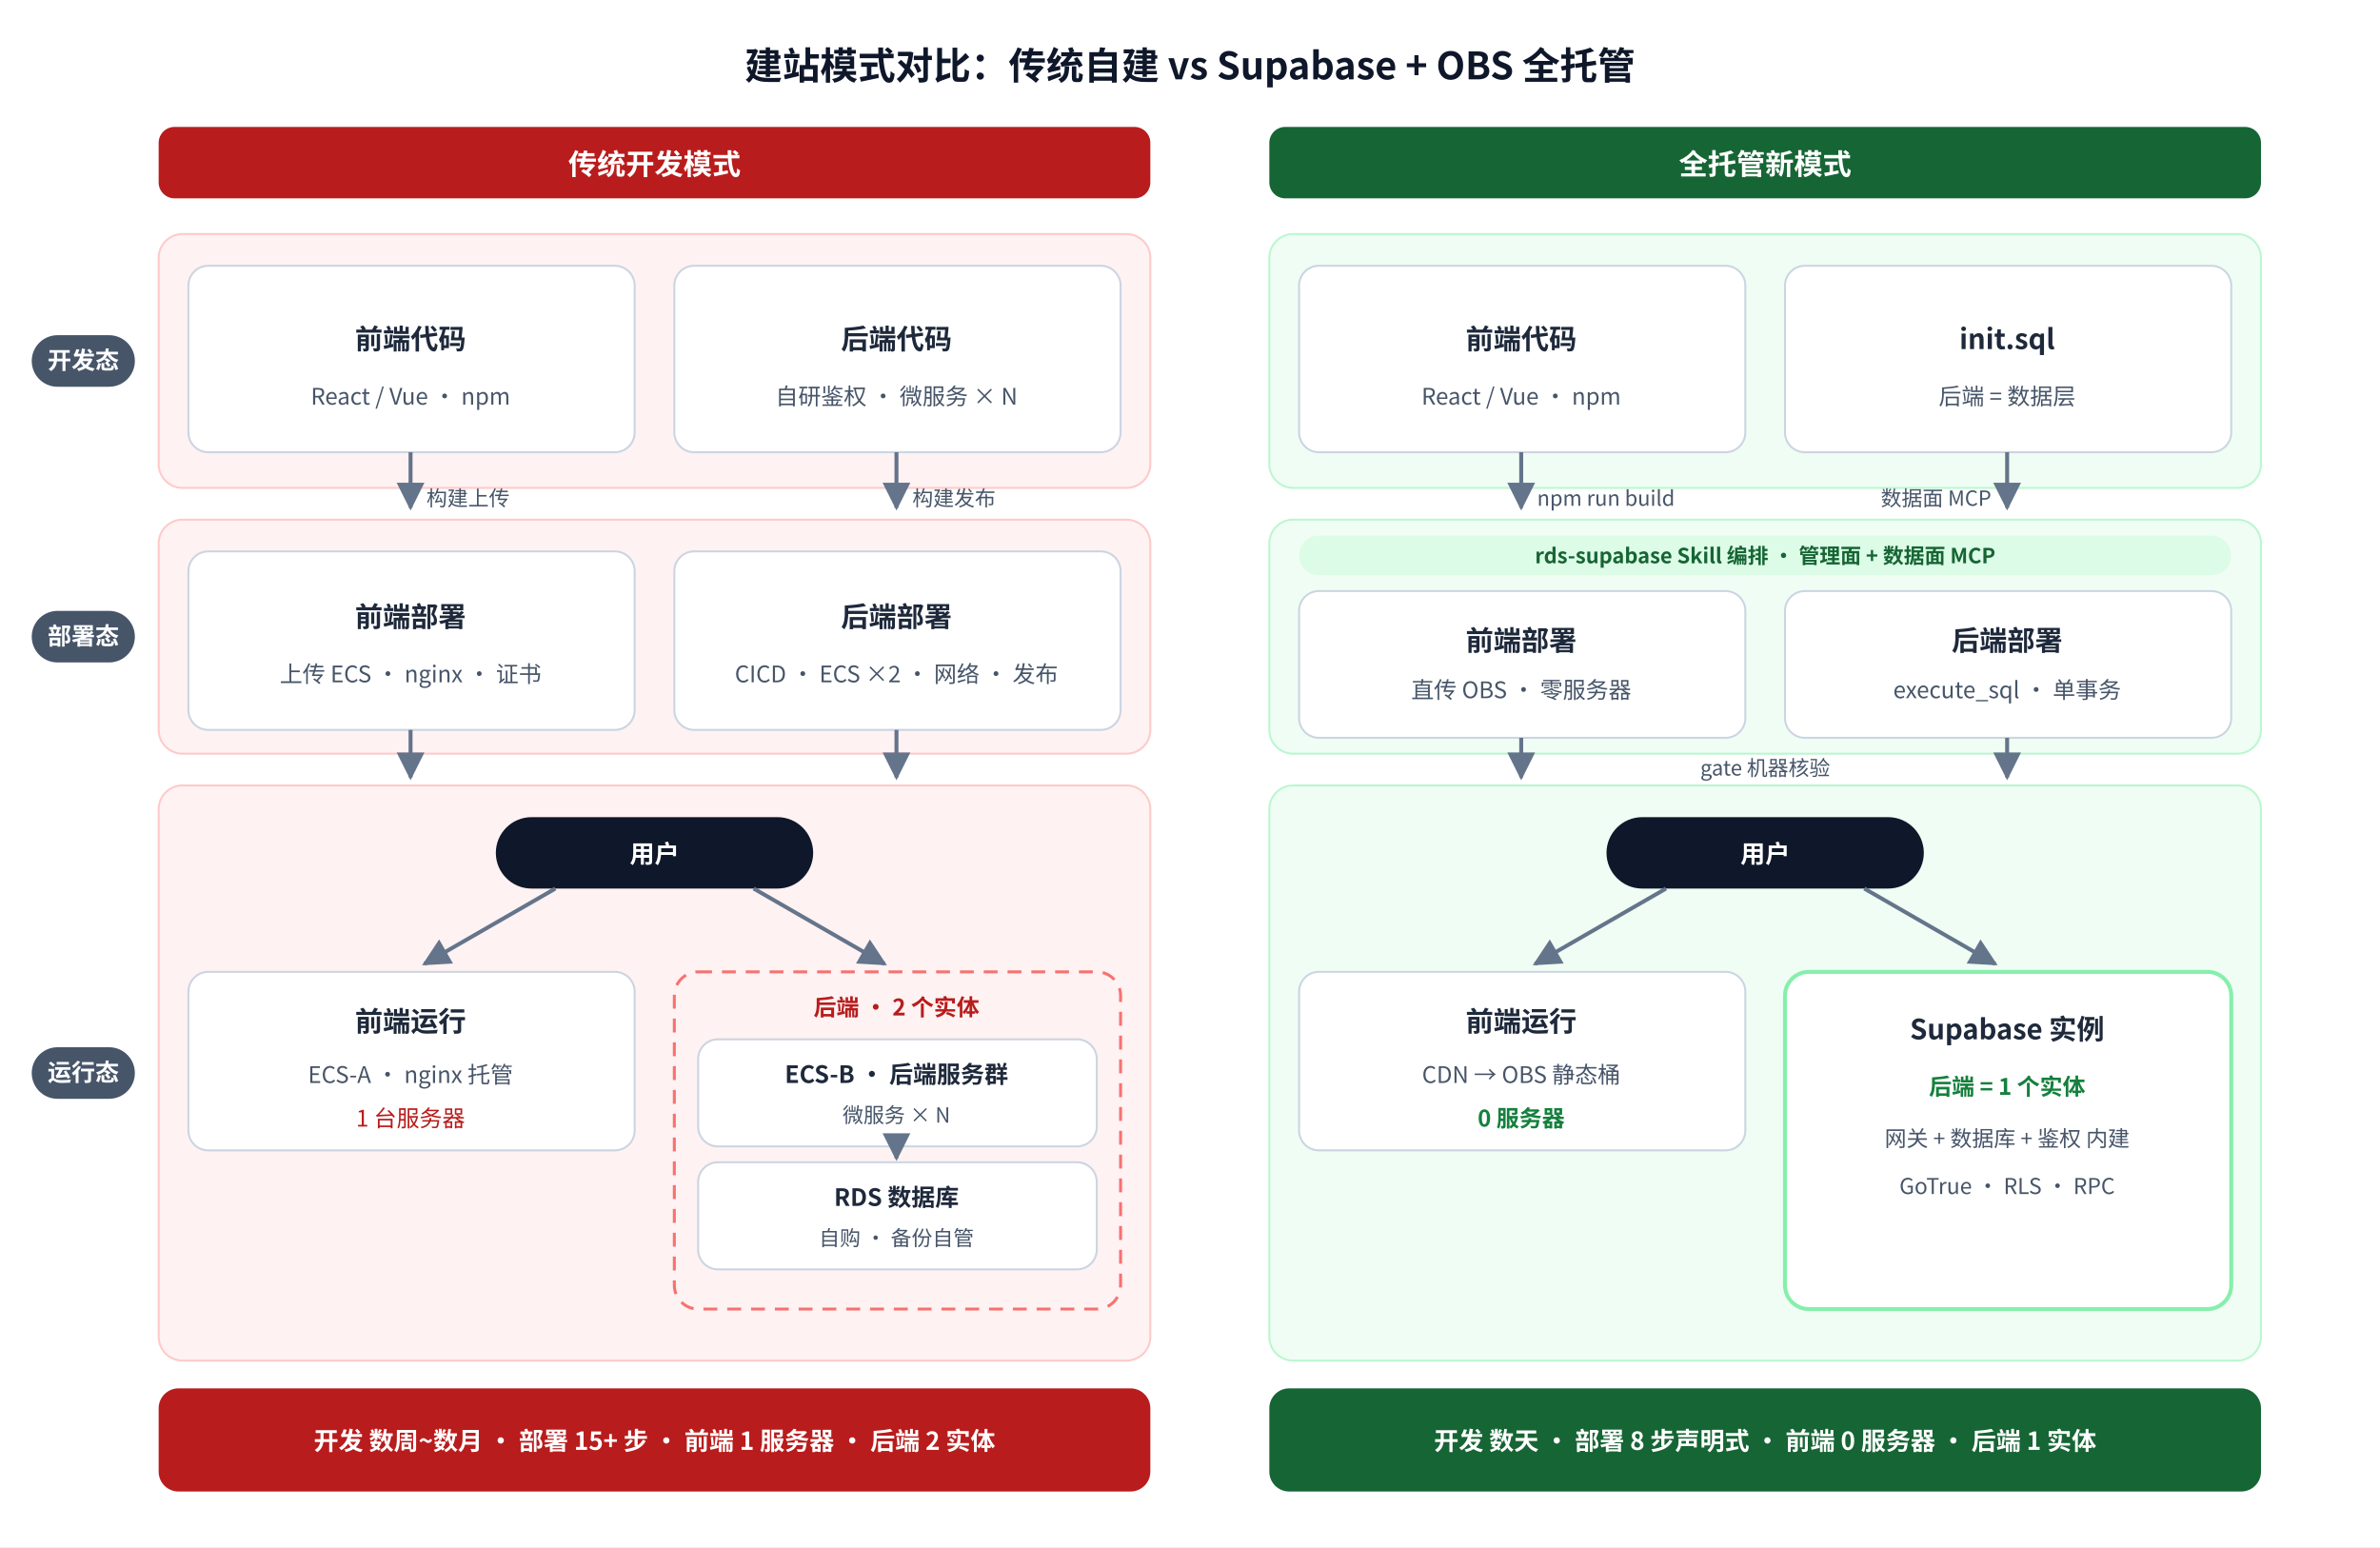
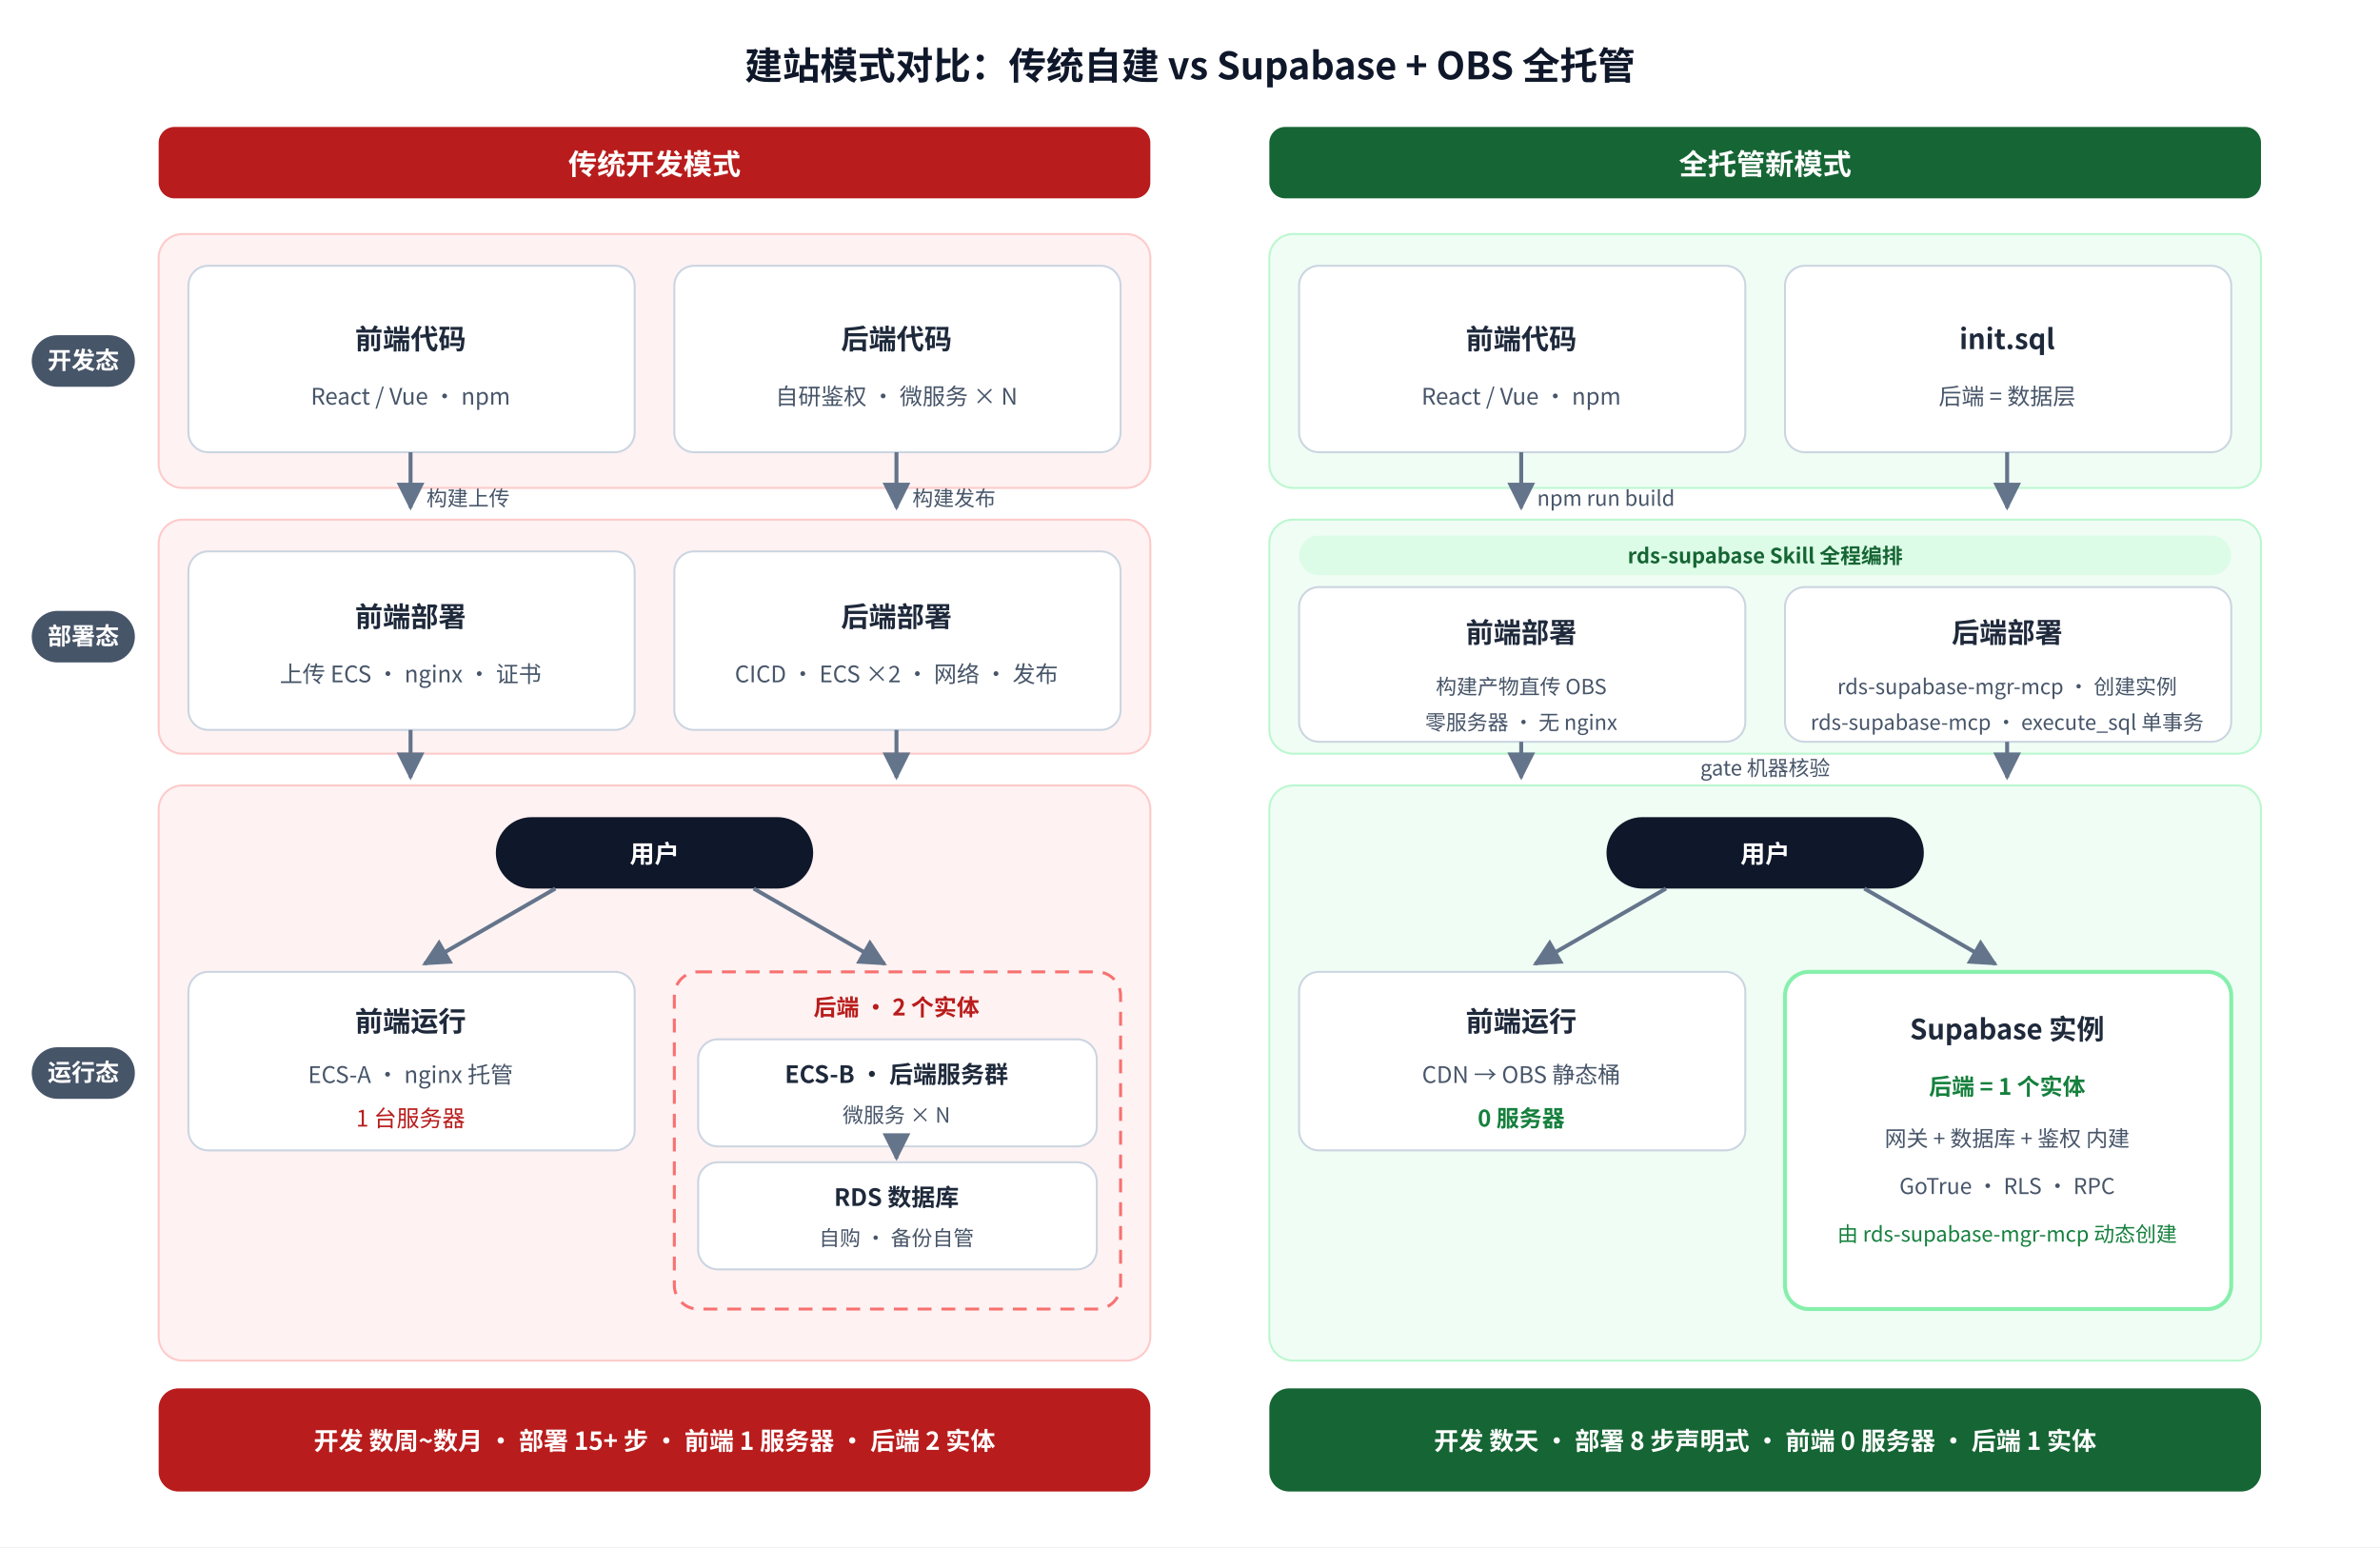
<svg xmlns="http://www.w3.org/2000/svg" viewBox="0 0 1200 780" width="1200" height="780" font-family="PingFang SC, Microsoft YaHei, Noto Sans CJK SC, sans-serif">
  <defs>
    <marker id="ah" viewBox="0 0 10 10" refX="9" refY="5" markerWidth="7" markerHeight="7" orient="auto-start-reverse">
      <path d="M0 0 L10 5 L0 10 z" fill="#64748B" />
    </marker>
  </defs>
  <rect x="0" y="0" width="1200" height="780" fill="#FFFFFF" />
  <text x="600" y="40" text-anchor="middle" font-size="19" font-weight="700" fill="#0F172A">建站模式对比：传统自建 vs Supabase + OBS 全托管</text>
  <rect x="80" y="64" width="500" height="36" rx="8" fill="#B91C1C" />
  <text x="330" y="88" text-anchor="middle" font-size="14.5" font-weight="700" fill="#FFFFFF">传统开发模式</text>
  <rect x="640" y="64" width="500" height="36" rx="8" fill="#166534" />
  <text x="890" y="88" text-anchor="middle" font-size="14.5" font-weight="700" fill="#FFFFFF">全托管新模式</text>
  <rect x="16" y="169" width="52" height="26" rx="13" fill="#475569" />
  <text x="42" y="186" text-anchor="middle" font-size="12" font-weight="700" fill="#FFFFFF">开发态</text>
  <rect x="16" y="308" width="52" height="26" rx="13" fill="#475569" />
  <text x="42" y="325" text-anchor="middle" font-size="12" font-weight="700" fill="#FFFFFF">部署态</text>
  <rect x="16" y="528" width="52" height="26" rx="13" fill="#475569" />
  <text x="42" y="545" text-anchor="middle" font-size="12" font-weight="700" fill="#FFFFFF">运行态</text>
  <rect x="80" y="118" width="500" height="128" rx="12" fill="#FEF2F2" stroke="#FECACA" />
  <rect x="640" y="118" width="500" height="128" rx="12" fill="#F0FDF4" stroke="#BBF7D0" />
  <rect x="95" y="134" width="225" height="94" rx="10" fill="#FFFFFF" stroke="#CBD5E1" />
  <text x="207" y="176" text-anchor="middle" font-size="14" font-weight="700" fill="#1E293B">前端代码</text>
  <text x="207" y="204" text-anchor="middle" font-size="11.5" fill="#475569">React / Vue · npm</text>
  <rect x="340" y="134" width="225" height="94" rx="10" fill="#FFFFFF" stroke="#CBD5E1" />
  <text x="452" y="176" text-anchor="middle" font-size="14" font-weight="700" fill="#1E293B">后端代码</text>
  <text x="452" y="204" text-anchor="middle" font-size="11.5" fill="#475569">自研鉴权 · 微服务 × N</text>
  <rect x="655" y="134" width="225" height="94" rx="10" fill="#FFFFFF" stroke="#CBD5E1" />
  <text x="767" y="176" text-anchor="middle" font-size="14" font-weight="700" fill="#1E293B">前端代码</text>
  <text x="767" y="204" text-anchor="middle" font-size="11.5" fill="#475569">React / Vue · npm</text>
  <rect x="900" y="134" width="225" height="94" rx="10" fill="#FFFFFF" stroke="#CBD5E1" />
  <text x="1012" y="176" text-anchor="middle" font-size="14" font-weight="700" fill="#1E293B">init.sql</text>
  <text x="1012" y="204" text-anchor="middle" font-size="11.5" fill="#475569">后端 = 数据层</text>
  <line x1="207" y1="228" x2="207" y2="256" stroke="#64748B" stroke-width="2" marker-end="url(#ah)" />
  <text x="215" y="255" font-size="10.5" fill="#475569">构建上传</text>
  <line x1="452" y1="228" x2="452" y2="256" stroke="#64748B" stroke-width="2" marker-end="url(#ah)" />
  <text x="460" y="255" font-size="10.5" fill="#475569">构建发布</text>
  <line x1="767" y1="228" x2="767" y2="256" stroke="#64748B" stroke-width="2" marker-end="url(#ah)" />
  <text x="775" y="255" font-size="10.5" fill="#475569">npm run build</text>
  <line x1="1012" y1="228" x2="1012" y2="256" stroke="#64748B" stroke-width="2" marker-end="url(#ah)" />
-   <text x="1004" y="255" text-anchor="end" font-size="10.5" fill="#475569">数据面 MCP</text>
  <rect x="80" y="262" width="500" height="118" rx="12" fill="#FEF2F2" stroke="#FECACA" />
  <rect x="640" y="262" width="500" height="118" rx="12" fill="#F0FDF4" stroke="#BBF7D0" />
  <rect x="655" y="270" width="470" height="20" rx="10" fill="#DCFCE7" />
-   <text x="890" y="284" text-anchor="middle" font-size="10.5" font-weight="600" fill="#166534">rds-supabase Skill 编排 · 管理面 + 数据面 MCP</text>
+   <text x="890" y="284" text-anchor="middle" font-size="10.5" font-weight="600" fill="#166534">rds-supabase Skill 全程编排</text>
  <rect x="95" y="278" width="225" height="90" rx="10" fill="#FFFFFF" stroke="#CBD5E1" />
  <text x="207" y="316" text-anchor="middle" font-size="14" font-weight="700" fill="#1E293B">前端部署</text>
  <text x="207" y="344" text-anchor="middle" font-size="11.5" fill="#475569">上传 ECS · nginx · 证书</text>
  <rect x="340" y="278" width="225" height="90" rx="10" fill="#FFFFFF" stroke="#CBD5E1" />
  <text x="452" y="316" text-anchor="middle" font-size="14" font-weight="700" fill="#1E293B">后端部署</text>
  <text x="452" y="344" text-anchor="middle" font-size="11.5" fill="#475569">CICD · ECS ×2 · 网络 · 发布</text>
-   <rect x="655" y="298" width="225" height="74" rx="10" fill="#FFFFFF" stroke="#CBD5E1" />
-   <text x="767" y="328" text-anchor="middle" font-size="14" font-weight="700" fill="#1E293B">前端部署</text>
-   <text x="767" y="352" text-anchor="middle" font-size="11.5" fill="#475569">直传 OBS · 零服务器</text>
-   <rect x="900" y="298" width="225" height="74" rx="10" fill="#FFFFFF" stroke="#CBD5E1" />
-   <text x="1012" y="328" text-anchor="middle" font-size="14" font-weight="700" fill="#1E293B">后端部署</text>
-   <text x="1012" y="352" text-anchor="middle" font-size="11.5" fill="#475569">execute_sql · 单事务</text>
+   <rect x="655" y="296" width="225" height="78" rx="10" fill="#FFFFFF" stroke="#CBD5E1" />
+   <text x="767" y="324" text-anchor="middle" font-size="14" font-weight="700" fill="#1E293B">前端部署</text>
+   <text x="767" y="350" text-anchor="middle" font-size="10.5" fill="#475569">构建产物直传 OBS</text>
+   <text x="767" y="368" text-anchor="middle" font-size="10.5" fill="#475569">零服务器 · 无 nginx</text>
+   <rect x="900" y="296" width="225" height="78" rx="10" fill="#FFFFFF" stroke="#CBD5E1" />
+   <text x="1012" y="324" text-anchor="middle" font-size="14" font-weight="700" fill="#1E293B">后端部署</text>
+   <text x="1012" y="350" text-anchor="middle" font-size="10.5" fill="#475569">rds-supabase-mgr-mcp · 创建实例</text>
+   <text x="1012" y="368" text-anchor="middle" font-size="10.5" fill="#475569">rds-supabase-mcp · execute_sql 单事务</text>
  <line x1="207" y1="368" x2="207" y2="392" stroke="#64748B" stroke-width="2" marker-end="url(#ah)" />
  <line x1="452" y1="368" x2="452" y2="392" stroke="#64748B" stroke-width="2" marker-end="url(#ah)" />
-   <line x1="767" y1="372" x2="767" y2="392" stroke="#64748B" stroke-width="2" marker-end="url(#ah)" />
-   <line x1="1012" y1="372" x2="1012" y2="392" stroke="#64748B" stroke-width="2" marker-end="url(#ah)" />
+   <line x1="767" y1="374" x2="767" y2="392" stroke="#64748B" stroke-width="2" marker-end="url(#ah)" />
+   <line x1="1012" y1="374" x2="1012" y2="392" stroke="#64748B" stroke-width="2" marker-end="url(#ah)" />
  <text x="890" y="391" text-anchor="middle" font-size="10.5" fill="#475569">gate 机器核验</text>
  <rect x="80" y="396" width="500" height="290" rx="12" fill="#FEF2F2" stroke="#FECACA" />
  <rect x="640" y="396" width="500" height="290" rx="12" fill="#F0FDF4" stroke="#BBF7D0" />
  <rect x="250" y="412" width="160" height="36" rx="18" fill="#0F172A" />
  <text x="330" y="435" text-anchor="middle" font-size="12.5" font-weight="700" fill="#FFFFFF">用户</text>
  <line x1="280" y1="448" x2="214" y2="486" stroke="#64748B" stroke-width="2" marker-end="url(#ah)" />
  <line x1="380" y1="448" x2="446" y2="486" stroke="#64748B" stroke-width="2" marker-end="url(#ah)" />
  <rect x="810" y="412" width="160" height="36" rx="18" fill="#0F172A" />
  <text x="890" y="435" text-anchor="middle" font-size="12.5" font-weight="700" fill="#FFFFFF">用户</text>
  <line x1="840" y1="448" x2="774" y2="486" stroke="#64748B" stroke-width="2" marker-end="url(#ah)" />
  <line x1="940" y1="448" x2="1006" y2="486" stroke="#64748B" stroke-width="2" marker-end="url(#ah)" />
  <rect x="95" y="490" width="225" height="90" rx="10" fill="#FFFFFF" stroke="#CBD5E1" />
  <text x="207" y="520" text-anchor="middle" font-size="14" font-weight="700" fill="#1E293B">前端运行</text>
  <text x="207" y="546" text-anchor="middle" font-size="11.5" fill="#475569">ECS-A · nginx 托管</text>
  <text x="207" y="568" text-anchor="middle" font-size="11.5" fill="#B91C1C">1 台服务器</text>
  <rect x="340" y="490" width="225" height="170" rx="12" fill="none" stroke="#F87171" stroke-width="1.5" stroke-dasharray="7 5" />
  <text x="452" y="512" text-anchor="middle" font-size="11.5" font-weight="700" fill="#B91C1C">后端 · 2 个实体</text>
  <rect x="352" y="524" width="201" height="54" rx="10" fill="#FFFFFF" stroke="#CBD5E1" />
  <text x="452" y="546" text-anchor="middle" font-size="12" font-weight="700" fill="#1E293B">ECS-B · 后端服务群</text>
  <text x="452" y="566" text-anchor="middle" font-size="10.5" fill="#475569">微服务 × N</text>
  <line x1="452" y1="578" x2="452" y2="584" stroke="#64748B" stroke-width="2" marker-end="url(#ah)" />
  <rect x="352" y="586" width="201" height="54" rx="10" fill="#FFFFFF" stroke="#CBD5E1" />
  <text x="452" y="608" text-anchor="middle" font-size="12" font-weight="700" fill="#1E293B">RDS 数据库</text>
  <text x="452" y="628" text-anchor="middle" font-size="10.5" fill="#475569">自购 · 备份自管</text>
  <rect x="655" y="490" width="225" height="90" rx="10" fill="#FFFFFF" stroke="#CBD5E1" />
  <text x="767" y="520" text-anchor="middle" font-size="14" font-weight="700" fill="#1E293B">前端运行</text>
  <text x="767" y="546" text-anchor="middle" font-size="11.5" fill="#475569">CDN → OBS 静态桶</text>
  <text x="767" y="568" text-anchor="middle" font-size="11.5" font-weight="700" fill="#15803D">0 服务器</text>
  <rect x="900" y="490" width="225" height="170" rx="12" fill="#FFFFFF" stroke="#86EFAC" stroke-width="2" />
  <text x="1012" y="524" text-anchor="middle" font-size="14" font-weight="700" fill="#1E293B">Supabase 实例</text>
  <text x="1012" y="552" text-anchor="middle" font-size="11.5" font-weight="700" fill="#15803D">后端 = 1 个实体</text>
  <text x="1012" y="578" text-anchor="middle" font-size="11" fill="#475569">网关 + 数据库 + 鉴权 内建</text>
  <text x="1012" y="602" text-anchor="middle" font-size="11" fill="#475569">GoTrue · RLS · RPC</text>
+   <text x="1012" y="626" text-anchor="middle" font-size="10.5" fill="#15803D">由 rds-supabase-mgr-mcp 动态创建</text>
  <rect x="80" y="700" width="500" height="52" rx="10" fill="#B91C1C" />
  <text x="330" y="731" text-anchor="middle" font-size="12.5" font-weight="700" fill="#FFFFFF">开发 数周~数月 · 部署 15+ 步 · 前端 1 服务器 · 后端 2 实体</text>
  <rect x="640" y="700" width="500" height="52" rx="10" fill="#166534" />
  <text x="890" y="731" text-anchor="middle" font-size="12.5" font-weight="700" fill="#FFFFFF">开发 数天 · 部署 8 步声明式 · 前端 0 服务器 · 后端 1 实体</text>
</svg>
